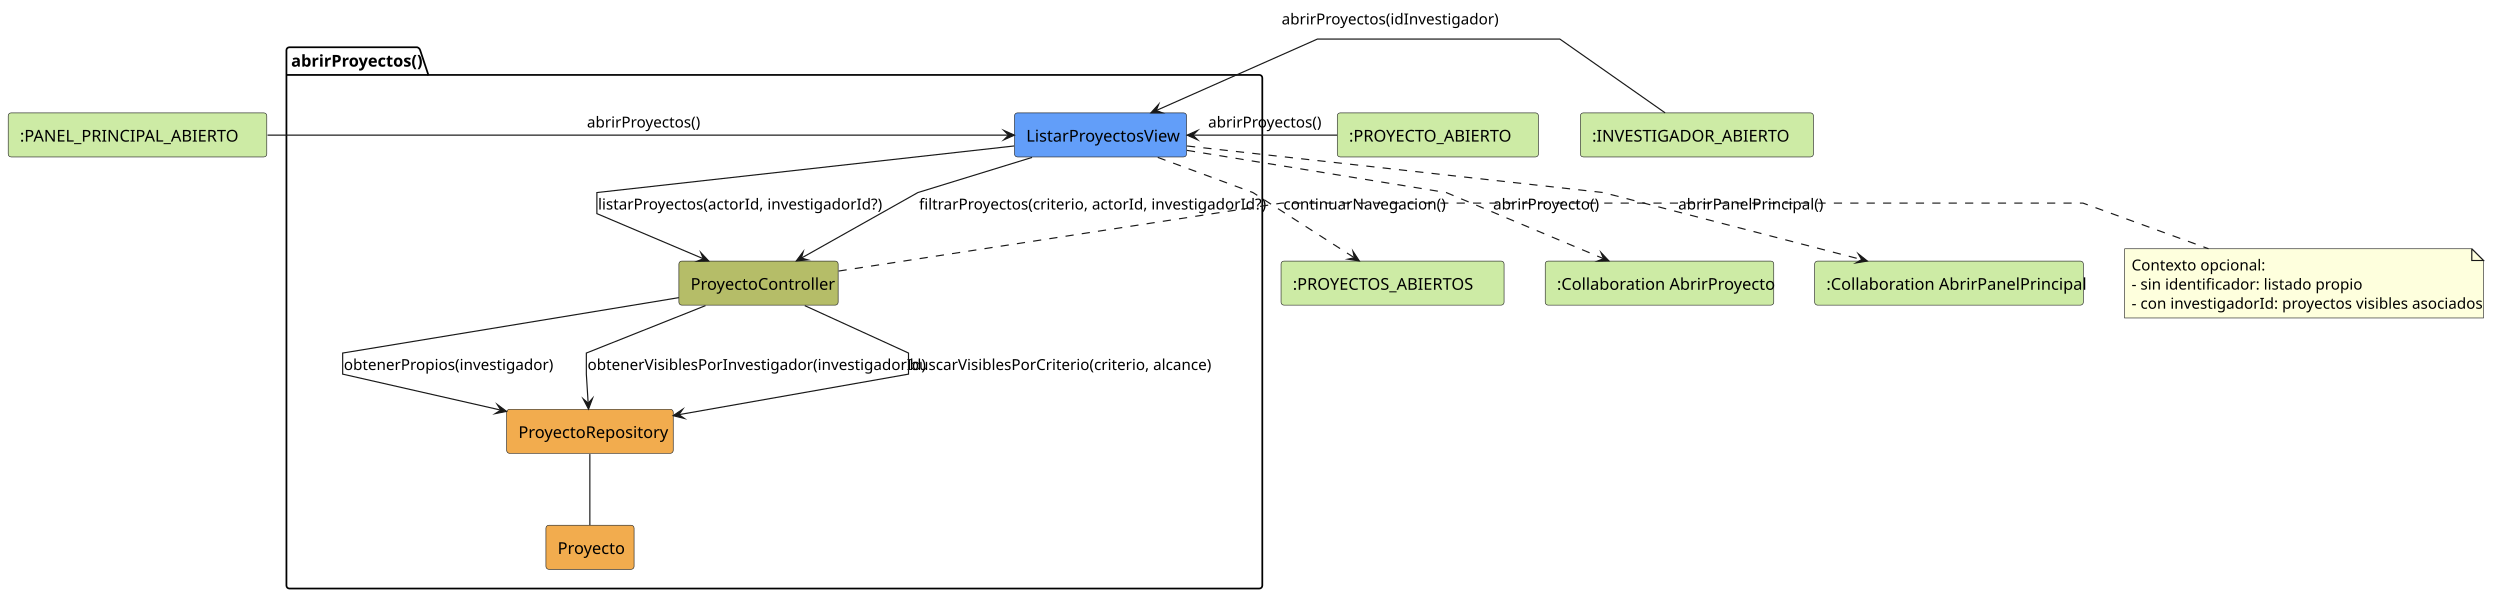
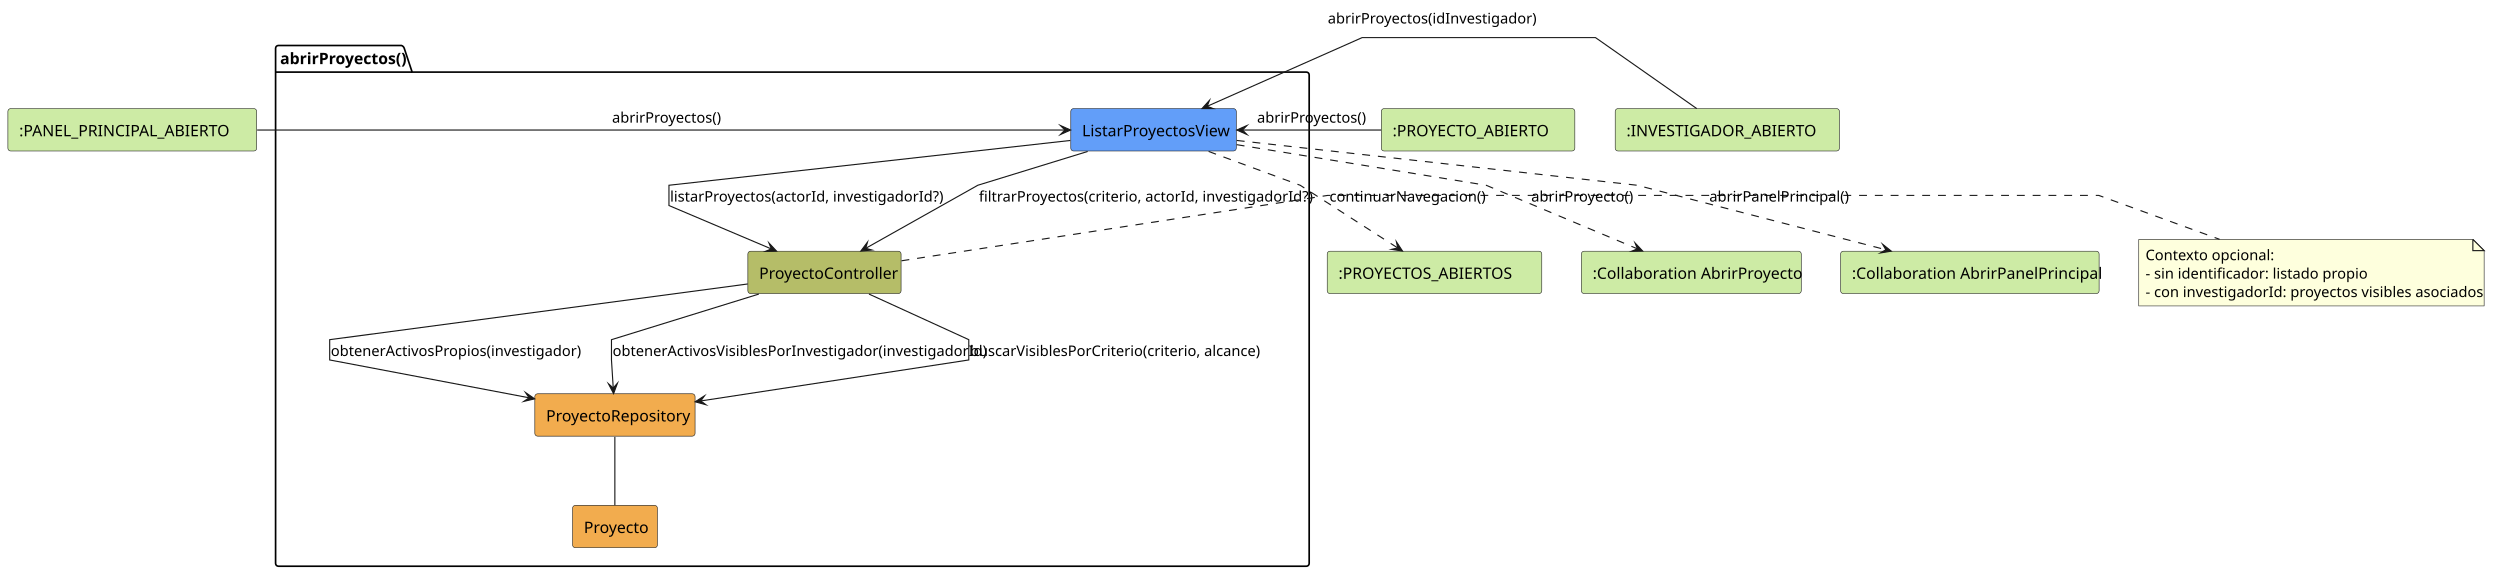
- <svg xmlns="http://www.w3.org/2000/svg" contentStyleType="text/css" data-diagram-type="DESCRIPTION" height="517px" preserveAspectRatio="none" style="width:2134px;height:517px;background:#FFFFFF;" version="1.1" viewBox="0 0 2134 517" width="2134px" zoomAndPan="magnify">
+ <svg xmlns="http://www.w3.org/2000/svg" contentStyleType="text/css" data-diagram-type="DESCRIPTION" height="517px" preserveAspectRatio="none" style="width:2218px;height:517px;background:#FFFFFF;" version="1.1" viewBox="0 0 2218 517" width="2218px" zoomAndPan="magnify">
  <defs />
  <g>
    <g class="cluster" data-qualified-name="abrirProyectos" data-source-line="6" id="ent0004">
-       <path d="M247,40.356 L356.144,40.356 A3.75,3.75 0 0 1 358.644,42.856 L365.644,63.966 L1075,63.966 A2.5,2.5 0 0 1 1077.5,66.466 L1077.5,499.856 A2.5,2.5 0 0 1 1075,502.356 L247,502.356 A2.5,2.5 0 0 1 244.5,499.856 L244.5,42.856 A2.5,2.5 0 0 1 247,40.356" fill="none" style="stroke:#000000;stroke-width:1.5;" />
+       <path d="M247,40.356 L356.144,40.356 A3.75,3.75 0 0 1 358.644,42.856 L365.644,63.966 L1159,63.966 A2.5,2.5 0 0 1 1161.5,66.466 L1161.5,499.856 A2.5,2.5 0 0 1 1159,502.356 L247,502.356 A2.5,2.5 0 0 1 244.5,499.856 L244.5,42.856 A2.5,2.5 0 0 1 247,40.356" fill="none" style="stroke:#000000;stroke-width:1.5;" />
      <line style="stroke:#000000;stroke-width:1.5;" x1="244.5" x2="365.644" y1="63.966" y2="63.966" />
      <text fill="#000000" font-family="sans-serif" font-size="14" font-weight="700" lengthAdjust="spacing" textLength="108.144" x="248.5" y="56.89">abrirProyectos()</text>
    </g>
    <g class="entity" data-qualified-name="abrirProyectos.ListarProyectosView" data-source-line="7" id="ent0005">
-       <rect fill="#629EF9" height="37.609" rx="2.5" ry="2.5" style="stroke:#181818;stroke-width:0.5;" width="146.827" x="866" y="96.356" />
-       <text fill="#000000" font-family="sans-serif" font-size="14" lengthAdjust="spacing" textLength="126.827" x="876" y="120.89">ListarProyectosView</text>
+       <rect fill="#629EF9" height="37.609" rx="2.5" ry="2.5" style="stroke:#181818;stroke-width:0.5;" width="146.827" x="950" y="96.356" />
+       <text fill="#000000" font-family="sans-serif" font-size="14" lengthAdjust="spacing" textLength="126.827" x="960" y="120.89">ListarProyectosView</text>
    </g>
    <g class="entity" data-qualified-name="abrirProyectos.ProyectoController" data-source-line="8" id="ent0006">
-       <rect fill="#B5BD68" height="37.609" rx="2.5" ry="2.5" style="stroke:#181818;stroke-width:0.5;" width="135.938" x="579.5" y="222.856" />
-       <text fill="#000000" font-family="sans-serif" font-size="14" lengthAdjust="spacing" textLength="115.938" x="589.5" y="247.39">ProyectoController</text>
+       <rect fill="#B5BD68" height="37.609" rx="2.5" ry="2.5" style="stroke:#181818;stroke-width:0.5;" width="135.938" x="663.5" y="222.856" />
+       <text fill="#000000" font-family="sans-serif" font-size="14" lengthAdjust="spacing" textLength="115.938" x="673.5" y="247.39">ProyectoController</text>
    </g>
    <g class="entity" data-qualified-name="abrirProyectos.ProyectoRepository" data-source-line="9" id="ent0007">
-       <rect fill="#F2AC4E" height="37.609" rx="2.5" ry="2.5" style="stroke:#181818;stroke-width:0.5;" width="142.165" x="432.5" y="349.356" />
-       <text fill="#000000" font-family="sans-serif" font-size="14" lengthAdjust="spacing" textLength="122.165" x="442.5" y="373.89">ProyectoRepository</text>
+       <rect fill="#F2AC4E" height="37.609" rx="2.5" ry="2.5" style="stroke:#181818;stroke-width:0.5;" width="142.165" x="474.5" y="349.356" />
+       <text fill="#000000" font-family="sans-serif" font-size="14" lengthAdjust="spacing" textLength="122.165" x="484.5" y="373.89">ProyectoRepository</text>
    </g>
    <g class="entity" data-qualified-name="abrirProyectos.Proyecto" data-source-line="10" id="ent0008">
-       <rect fill="#F2AC4E" height="37.609" rx="2.5" ry="2.5" style="stroke:#181818;stroke-width:0.5;" width="75.248" x="466" y="448.356" />
-       <text fill="#000000" font-family="sans-serif" font-size="14" lengthAdjust="spacing" textLength="55.248" x="476" y="472.89">Proyecto</text>
+       <rect fill="#F2AC4E" height="37.609" rx="2.5" ry="2.5" style="stroke:#181818;stroke-width:0.5;" width="75.248" x="508" y="448.356" />
+       <text fill="#000000" font-family="sans-serif" font-size="14" lengthAdjust="spacing" textLength="55.248" x="518" y="472.89">Proyecto</text>
    </g>
    <g class="entity" data-qualified-name="EstadoEntrada1" data-source-line="3" id="ent0001">
      <rect fill="#CDEBA5" height="37.609" rx="2.5" ry="2.5" style="stroke:#181818;stroke-width:0.5;" width="220.737" x="7" y="96.356" />
      <text fill="#000000" font-family="sans-serif" font-size="14" lengthAdjust="spacing" textLength="200.737" x="17" y="120.89">:PANEL_PRINCIPAL_ABIERTO</text>
    </g>
    <g class="entity" data-qualified-name="EstadoEntrada2" data-source-line="4" id="ent0002">
-       <rect fill="#CDEBA5" height="37.609" rx="2.5" ry="2.5" style="stroke:#181818;stroke-width:0.5;" width="171.696" x="1141.5" y="96.356" />
-       <text fill="#000000" font-family="sans-serif" font-size="14" lengthAdjust="spacing" textLength="151.696" x="1151.5" y="120.89">:PROYECTO_ABIERTO</text>
+       <rect fill="#CDEBA5" height="37.609" rx="2.5" ry="2.5" style="stroke:#181818;stroke-width:0.5;" width="171.696" x="1225.5" y="96.356" />
+       <text fill="#000000" font-family="sans-serif" font-size="14" lengthAdjust="spacing" textLength="151.696" x="1235.5" y="120.89">:PROYECTO_ABIERTO</text>
    </g>
    <g class="entity" data-qualified-name="EstadoEntrada3" data-source-line="5" id="ent0003">
-       <rect fill="#CDEBA5" height="37.609" rx="2.5" ry="2.5" style="stroke:#181818;stroke-width:0.5;" width="198.924" x="1349" y="96.356" />
-       <text fill="#000000" font-family="sans-serif" font-size="14" lengthAdjust="spacing" textLength="178.924" x="1359" y="120.89">:INVESTIGADOR_ABIERTO</text>
+       <rect fill="#CDEBA5" height="37.609" rx="2.5" ry="2.5" style="stroke:#181818;stroke-width:0.5;" width="198.924" x="1433" y="96.356" />
+       <text fill="#000000" font-family="sans-serif" font-size="14" lengthAdjust="spacing" textLength="178.924" x="1443" y="120.89">:INVESTIGADOR_ABIERTO</text>
    </g>
    <g class="entity" data-qualified-name="EstadoSalida" data-source-line="13" id="ent0009">
-       <rect fill="#CDEBA5" height="37.609" rx="2.5" ry="2.5" style="stroke:#181818;stroke-width:0.5;" width="190.372" x="1093.5" y="222.856" />
-       <text fill="#000000" font-family="sans-serif" font-size="14" lengthAdjust="spacing" textLength="170.372" x="1103.5" y="247.39">:PROYECTOS_ABIERTOS</text>
+       <rect fill="#CDEBA5" height="37.609" rx="2.5" ry="2.5" style="stroke:#181818;stroke-width:0.5;" width="190.372" x="1177.5" y="222.856" />
+       <text fill="#000000" font-family="sans-serif" font-size="14" lengthAdjust="spacing" textLength="170.372" x="1187.5" y="247.39">:PROYECTOS_ABIERTOS</text>
    </g>
    <g class="entity" data-qualified-name="AbrirProyecto" data-source-line="14" id="ent0010">
-       <rect fill="#CDEBA5" height="37.609" rx="2.5" ry="2.5" style="stroke:#181818;stroke-width:0.5;" width="195.082" x="1319" y="222.856" />
-       <text fill="#000000" font-family="sans-serif" font-size="14" lengthAdjust="spacing" textLength="175.082" x="1329" y="247.39">:Collaboration AbrirProyecto</text>
+       <rect fill="#CDEBA5" height="37.609" rx="2.5" ry="2.5" style="stroke:#181818;stroke-width:0.5;" width="195.082" x="1403" y="222.856" />
+       <text fill="#000000" font-family="sans-serif" font-size="14" lengthAdjust="spacing" textLength="175.082" x="1413" y="247.39">:Collaboration AbrirProyecto</text>
    </g>
    <g class="entity" data-qualified-name="AbrirPanelPrincipal" data-source-line="15" id="ent0011">
-       <rect fill="#CDEBA5" height="37.609" rx="2.5" ry="2.5" style="stroke:#181818;stroke-width:0.5;" width="229.33" x="1549" y="222.856" />
-       <text fill="#000000" font-family="sans-serif" font-size="14" lengthAdjust="spacing" textLength="209.33" x="1559" y="247.39">:Collaboration AbrirPanelPrincipal</text>
+       <rect fill="#CDEBA5" height="37.609" rx="2.5" ry="2.5" style="stroke:#181818;stroke-width:0.5;" width="229.33" x="1633" y="222.856" />
+       <text fill="#000000" font-family="sans-serif" font-size="14" lengthAdjust="spacing" textLength="209.33" x="1643" y="247.39">:Collaboration AbrirPanelPrincipal</text>
    </g>
    <g class="entity" data-qualified-name="GMN21" data-source-line="28" id="ent0022">
-       <path d="M1813.5,212.356 L1813.5,271.411 L2119.922,271.411 L2119.922,222.356 L2109.922,212.356 L1813.5,212.356" fill="#FEFFDD" style="stroke:#181818;stroke-width:0.5;" />
-       <path d="M2109.922,212.356 L2109.922,222.356 L2119.922,222.356 L2109.922,212.356" fill="#FEFFDD" style="stroke:#181818;stroke-width:1;" />
-       <text fill="#000000" font-family="sans-serif" font-size="13" lengthAdjust="spacing" textLength="107.682" x="1819.5" y="230.852">Contexto opcional:</text>
-       <text fill="#000000" font-family="sans-serif" font-size="13" lengthAdjust="spacing" textLength="182.819" x="1819.5" y="247.203">- sin identificador: listado propio</text>
-       <text fill="#000000" font-family="sans-serif" font-size="13" lengthAdjust="spacing" textLength="285.422" x="1819.5" y="263.555">- con investigadorId: proyectos visibles asociados</text>
+       <path d="M1897.5,212.356 L1897.5,271.411 L2203.922,271.411 L2203.922,222.356 L2193.922,212.356 L1897.5,212.356" fill="#FEFFDD" style="stroke:#181818;stroke-width:0.5;" />
+       <path d="M2193.922,212.356 L2193.922,222.356 L2203.922,222.356 L2193.922,212.356" fill="#FEFFDD" style="stroke:#181818;stroke-width:1;" />
+       <text fill="#000000" font-family="sans-serif" font-size="13" lengthAdjust="spacing" textLength="107.682" x="1903.5" y="230.852">Contexto opcional:</text>
+       <text fill="#000000" font-family="sans-serif" font-size="13" lengthAdjust="spacing" textLength="182.819" x="1903.5" y="247.203">- sin identificador: listado propio</text>
+       <text fill="#000000" font-family="sans-serif" font-size="13" lengthAdjust="spacing" textLength="285.422" x="1903.5" y="263.555">- con investigadorId: proyectos visibles asociados</text>
    </g>
    <g class="link" data-entity-1="ent0001" data-entity-2="ent0005" data-link-type="dependency" data-source-line="17" id="lnk12">
-       <path d="M228.36,115.356 C398.94,115.356 716.18,115.356 860.89,115.356" fill="none" id="EstadoEntrada1-to-ListarProyectosView" style="stroke:#181818;stroke-width:1;" />
-       <polygon fill="#181818" points="865.89,115.356,856.89,111.356,860.89,115.356,856.89,119.356,865.89,115.356" style="stroke:#181818;stroke-width:1;stroke-linejoin:miter;stroke-miterlimit:10;" />
-       <text fill="#000000" font-family="sans-serif" font-size="13" lengthAdjust="spacing" textLength="92.466" x="501" y="108.852">abrirProyectos()</text>
+       <path d="M228.14,115.356 C415.66,115.356 785.99,115.356 944.81,115.356" fill="none" id="EstadoEntrada1-to-ListarProyectosView" style="stroke:#181818;stroke-width:1;" />
+       <polygon fill="#181818" points="949.81,115.356,940.81,111.356,944.81,115.356,940.81,119.356,949.81,115.356" style="stroke:#181818;stroke-width:1;stroke-linejoin:miter;stroke-miterlimit:10;" />
+       <text fill="#000000" font-family="sans-serif" font-size="13" lengthAdjust="spacing" textLength="92.466" x="543" y="108.852">abrirProyectos()</text>
    </g>
    <g class="link" data-entity-1="ent0002" data-entity-2="ent0005" data-link-type="dependency" data-source-line="18" id="lnk13">
-       <path d="M1141.38,115.356 C1100.59,115.356 1057.38,115.356 1018.29,115.356" fill="none" id="EstadoEntrada2-to-ListarProyectosView" style="stroke:#181818;stroke-width:1;" />
-       <polygon fill="#181818" points="1013.29,115.356,1022.29,119.356,1018.29,115.356,1022.29,111.356,1013.29,115.356" style="stroke:#181818;stroke-width:1;stroke-linejoin:miter;stroke-miterlimit:10;" />
-       <text fill="#000000" font-family="sans-serif" font-size="13" lengthAdjust="spacing" textLength="92.466" x="1031.25" y="108.852">abrirProyectos()</text>
+       <path d="M1225.38,115.356 C1184.59,115.356 1141.38,115.356 1102.29,115.356" fill="none" id="EstadoEntrada2-to-ListarProyectosView" style="stroke:#181818;stroke-width:1;" />
+       <polygon fill="#181818" points="1097.29,115.356,1106.29,119.356,1102.29,115.356,1106.29,111.356,1097.29,115.356" style="stroke:#181818;stroke-width:1;stroke-linejoin:miter;stroke-miterlimit:10;" />
+       <text fill="#000000" font-family="sans-serif" font-size="13" lengthAdjust="spacing" textLength="92.466" x="1115.25" y="108.852">abrirProyectos()</text>
    </g>
    <g class="link" data-entity-1="ent0003" data-entity-2="ent0005" data-link-type="dependency" data-source-line="19" id="lnk14">
-       <path d="M1421.36,96.336 C1386.8,72.116 1331.5,33.356 1331.5,33.356 C1331.5,33.356 1124.5,33.356 1124.5,33.356 C1124.5,33.356 1041.631,70.091 986.981,94.311" fill="none" id="EstadoEntrada3-to-ListarProyectosView" style="stroke:#181818;stroke-width:1;" />
-       <polygon fill="#181818" points="982.41,96.336,992.259,96.347,986.981,94.311,989.017,89.033,982.41,96.336" style="stroke:#181818;stroke-width:1;stroke-linejoin:miter;stroke-miterlimit:10;" />
-       <text fill="#000000" font-family="sans-serif" font-size="13" lengthAdjust="spacing" textLength="173.405" x="1094" y="20.852">abrirProyectos(idInvestigador)</text>
+       <path d="M1505.36,96.336 C1470.8,72.116 1415.5,33.356 1415.5,33.356 C1415.5,33.356 1208.5,33.356 1208.5,33.356 C1208.5,33.356 1125.631,70.091 1070.981,94.311" fill="none" id="EstadoEntrada3-to-ListarProyectosView" style="stroke:#181818;stroke-width:1;" />
+       <polygon fill="#181818" points="1066.41,96.336,1076.259,96.347,1070.981,94.311,1073.017,89.033,1066.41,96.336" style="stroke:#181818;stroke-width:1;stroke-linejoin:miter;stroke-miterlimit:10;" />
+       <text fill="#000000" font-family="sans-serif" font-size="13" lengthAdjust="spacing" textLength="173.405" x="1178" y="20.852">abrirProyectos(idInvestigador)</text>
    </g>
    <g class="link" data-entity-1="ent0005" data-entity-2="ent0006" data-link-type="dependency" data-source-line="21" id="lnk15">
-       <path d="M865.58,124.606 C742.64,138.336 509.5,164.356 509.5,164.356 C509.5,164.356 509.5,182.356 509.5,182.356 C509.5,182.356 559.817,203.685 600.367,220.875" fill="none" id="ListarProyectosView-to-ProyectoController" style="stroke:#181818;stroke-width:1;" />
-       <polygon fill="#181818" points="604.97,222.826,598.245,215.631,600.367,220.875,595.123,222.996,604.97,222.826" style="stroke:#181818;stroke-width:1;stroke-linejoin:miter;stroke-miterlimit:10;" />
-       <text fill="#000000" font-family="sans-serif" font-size="13" lengthAdjust="spacing" textLength="229.042" x="510.5" y="178.852">listarProyectos(actorId, investigadorId?)</text>
+       <path d="M949.58,124.606 C826.64,138.336 593.5,164.356 593.5,164.356 C593.5,164.356 593.5,182.356 593.5,182.356 C593.5,182.356 643.817,203.685 684.367,220.875" fill="none" id="ListarProyectosView-to-ProyectoController" style="stroke:#181818;stroke-width:1;" />
+       <polygon fill="#181818" points="688.97,222.826,682.245,215.631,684.367,220.875,679.123,222.996,688.97,222.826" style="stroke:#181818;stroke-width:1;stroke-linejoin:miter;stroke-miterlimit:10;" />
+       <text fill="#000000" font-family="sans-serif" font-size="13" lengthAdjust="spacing" textLength="229.042" x="594.5" y="178.852">listarProyectos(actorId, investigadorId?)</text>
    </g>
    <g class="link" data-entity-1="ent0005" data-entity-2="ent0006" data-link-type="dependency" data-source-line="24" id="lnk18">
-       <path d="M880.97,134.366 C836.7,147.986 783.5,164.356 783.5,164.356 C783.5,164.356 724.308,197.655 684.088,220.275" fill="none" id="ListarProyectosView-to-ProyectoController-1" style="stroke:#181818;stroke-width:1;" />
-       <polygon fill="#181818" points="679.73,222.726,689.535,221.801,684.088,220.275,685.614,214.828,679.73,222.726" style="stroke:#181818;stroke-width:1;stroke-linejoin:miter;stroke-miterlimit:10;" />
-       <text fill="#000000" font-family="sans-serif" font-size="13" lengthAdjust="spacing" textLength="276.713" x="784.5" y="178.852">filtrarProyectos(criterio, actorId, investigadorId?)</text>
+       <path d="M964.97,134.366 C920.7,147.986 867.5,164.356 867.5,164.356 C867.5,164.356 808.308,197.655 768.088,220.275" fill="none" id="ListarProyectosView-to-ProyectoController-1" style="stroke:#181818;stroke-width:1;" />
+       <polygon fill="#181818" points="763.73,222.726,773.535,221.801,768.088,220.275,769.614,214.828,763.73,222.726" style="stroke:#181818;stroke-width:1;stroke-linejoin:miter;stroke-miterlimit:10;" />
+       <text fill="#000000" font-family="sans-serif" font-size="13" lengthAdjust="spacing" textLength="276.713" x="868.5" y="178.852">filtrarProyectos(criterio, actorId, investigadorId?)</text>
    </g>
    <g class="link" data-entity-1="ent0006" data-entity-2="ent0007" data-link-type="dependency" data-source-line="22" id="lnk16">
-       <path d="M579.47,254.066 C476.39,271.056 292.5,301.356 292.5,301.356 C292.5,301.356 292.5,319.356 292.5,319.356 C292.5,319.356 366.225,336.127 427.485,350.067" fill="none" id="ProyectoController-to-ProyectoRepository" style="stroke:#181818;stroke-width:1;" />
-       <polygon fill="#181818" points="432.36,351.176,424.472,345.279,427.485,350.067,422.697,353.08,432.36,351.176" style="stroke:#181818;stroke-width:1;stroke-linejoin:miter;stroke-miterlimit:10;" />
-       <text fill="#000000" font-family="sans-serif" font-size="13" lengthAdjust="spacing" textLength="166.924" x="293.5" y="315.852">obtenerPropios(investigador)</text>
+       <path d="M663.39,251.936 C540.08,268.366 292.5,301.356 292.5,301.356 C292.5,301.356 292.5,319.356 292.5,319.356 C292.5,319.356 394.608,338.724 469.438,352.924" fill="none" id="ProyectoController-to-ProyectoRepository" style="stroke:#181818;stroke-width:1;" />
+       <polygon fill="#181818" points="474.35,353.856,466.253,348.249,469.438,352.924,464.762,356.108,474.35,353.856" style="stroke:#181818;stroke-width:1;stroke-linejoin:miter;stroke-miterlimit:10;" />
+       <text fill="#000000" font-family="sans-serif" font-size="13" lengthAdjust="spacing" textLength="208.825" x="293.5" y="315.852">obtenerActivosPropios(investigador)</text>
    </g>
    <g class="link" data-entity-1="ent0006" data-entity-2="ent0007" data-link-type="dependency" data-source-line="23" id="lnk17">
-       <path d="M602.2,260.886 C559,278.076 500.5,301.356 500.5,301.356 C500.5,301.356 500.5,319.356 500.5,319.356 C500.5,319.356 501.208,330.626 502.058,344.216" fill="none" id="ProyectoController-to-ProyectoRepository-1" style="stroke:#181818;stroke-width:1;" />
-       <polygon fill="#181818" points="502.37,349.206,505.8,339.974,502.058,344.216,497.816,340.474,502.37,349.206" style="stroke:#181818;stroke-width:1;stroke-linejoin:miter;stroke-miterlimit:10;" />
-       <text fill="#000000" font-family="sans-serif" font-size="13" lengthAdjust="spacing" textLength="269.534" x="501.5" y="315.852">obtenerVisiblesPorInvestigador(investigadorId)</text>
+       <path d="M673.25,260.886 C617.72,278.076 542.5,301.356 542.5,301.356 C542.5,301.356 542.5,319.356 542.5,319.356 C542.5,319.356 543.208,330.626 544.058,344.216" fill="none" id="ProyectoController-to-ProyectoRepository-1" style="stroke:#181818;stroke-width:1;" />
+       <polygon fill="#181818" points="544.37,349.206,547.8,339.974,544.058,344.216,539.816,340.474,544.37,349.206" style="stroke:#181818;stroke-width:1;stroke-linejoin:miter;stroke-miterlimit:10;" />
+       <text fill="#000000" font-family="sans-serif" font-size="13" lengthAdjust="spacing" textLength="311.435" x="543.5" y="315.852">obtenerActivosVisiblesPorInvestigador(investigadorId)</text>
    </g>
    <g class="link" data-entity-1="ent0006" data-entity-2="ent0007" data-link-type="dependency" data-source-line="25" id="lnk19">
-       <path d="M686.95,260.886 C724.56,278.076 775.5,301.356 775.5,301.356 C775.5,301.356 775.5,319.356 775.5,319.356 C775.5,319.356 660.124,339.718 579.534,353.938" fill="none" id="ProyectoController-to-ProyectoRepository-2" style="stroke:#181818;stroke-width:1;" />
-       <polygon fill="#181818" points="574.61,354.806,584.168,357.182,579.534,353.938,582.778,349.303,574.61,354.806" style="stroke:#181818;stroke-width:1;stroke-linejoin:miter;stroke-miterlimit:10;" />
-       <text fill="#000000" font-family="sans-serif" font-size="13" lengthAdjust="spacing" textLength="245.635" x="776.5" y="315.852">buscarVisiblesPorCriterio(criterio, alcance)</text>
+       <path d="M770.95,260.886 C808.56,278.076 859.5,301.356 859.5,301.356 C859.5,301.356 859.5,319.356 859.5,319.356 C859.5,319.356 714.333,341.551 621.693,355.711" fill="none" id="ProyectoController-to-ProyectoRepository-2" style="stroke:#181818;stroke-width:1;" />
+       <polygon fill="#181818" points="616.75,356.466,626.251,359.061,621.693,355.711,625.042,351.152,616.75,356.466" style="stroke:#181818;stroke-width:1;stroke-linejoin:miter;stroke-miterlimit:10;" />
+       <text fill="#000000" font-family="sans-serif" font-size="13" lengthAdjust="spacing" textLength="245.635" x="860.5" y="315.852">buscarVisiblesPorCriterio(criterio, alcance)</text>
    </g>
    <g class="link" data-entity-1="ent0007" data-entity-2="ent0008" data-link-type="association" data-source-line="26" id="lnk20">
-       <path d="M503.5,387.596 C503.5,404.946 503.5,430.876 503.5,448.196" fill="none" id="ProyectoRepository-Proyecto" style="stroke:#181818;stroke-width:1;" />
+       <path d="M545.5,387.596 C545.5,404.946 545.5,430.876 545.5,448.196" fill="none" id="ProyectoRepository-Proyecto" style="stroke:#181818;stroke-width:1;" />
    </g>
    <g class="link" data-entity-1="ent0006" data-entity-2="ent0022" data-link-type="association" data-source-line="28" id="lnk23">
-       <path d="M715.8,231.376 C840.88,212.186 1094,173.356 1094,173.356 C1094,173.356 1778,173.356 1778,173.356 C1778,173.356 1834.17,193.766 1885.19,212.306" fill="none" id="ProyectoController-GMN21" style="stroke:#181818;stroke-width:1;stroke-dasharray:7,7;" />
+       <path d="M799.8,231.376 C924.88,212.186 1178,173.356 1178,173.356 C1178,173.356 1862,173.356 1862,173.356 C1862,173.356 1918.17,193.766 1969.19,212.306" fill="none" id="ProyectoController-GMN21" style="stroke:#181818;stroke-width:1;stroke-dasharray:7,7;" />
    </g>
    <g class="link" data-entity-1="ent0005" data-entity-2="ent0009" data-link-type="dependency" data-source-line="32" id="lnk24">
-       <path d="M988.28,134.366 C1025.17,147.986 1069.5,164.356 1069.5,164.356 C1069.5,164.356 1120.904,197.403 1156.094,220.023" fill="none" id="ListarProyectosView-to-EstadoSalida" style="stroke:#181818;stroke-width:1;stroke-dasharray:7,7;" />
-       <polygon fill="#181818" points="1160.3,222.726,1154.892,214.495,1156.094,220.023,1150.566,221.225,1160.3,222.726" style="stroke:#181818;stroke-width:1;stroke-linejoin:miter;stroke-miterlimit:10;" />
-       <text fill="#000000" font-family="sans-serif" font-size="13" lengthAdjust="spacing" textLength="130.793" x="1095.5" y="178.852">continuarNavegacion()</text>
+       <path d="M1072.28,134.366 C1109.17,147.986 1153.5,164.356 1153.5,164.356 C1153.5,164.356 1204.904,197.403 1240.094,220.023" fill="none" id="ListarProyectosView-to-EstadoSalida" style="stroke:#181818;stroke-width:1;stroke-dasharray:7,7;" />
+       <polygon fill="#181818" points="1244.3,222.726,1238.892,214.495,1240.094,220.023,1234.566,221.225,1244.3,222.726" style="stroke:#181818;stroke-width:1;stroke-linejoin:miter;stroke-miterlimit:10;" />
+       <text fill="#000000" font-family="sans-serif" font-size="13" lengthAdjust="spacing" textLength="130.793" x="1179.5" y="178.852">continuarNavegacion()</text>
    </g>
    <g class="link" data-entity-1="ent0005" data-entity-2="ent0010" data-link-type="dependency" data-source-line="33" id="lnk25">
-       <path d="M1013.18,128.346 C1100.56,142.566 1234.5,164.356 1234.5,164.356 C1234.5,164.356 1314.941,198.169 1368.761,220.789" fill="none" id="ListarProyectosView-to-AbrirProyecto" style="stroke:#181818;stroke-width:1;stroke-dasharray:7,7;" />
-       <polygon fill="#181818" points="1373.37,222.726,1366.623,215.552,1368.761,220.789,1363.523,222.927,1373.37,222.726" style="stroke:#181818;stroke-width:1;stroke-linejoin:miter;stroke-miterlimit:10;" />
-       <text fill="#000000" font-family="sans-serif" font-size="13" lengthAdjust="spacing" textLength="85.966" x="1274.5" y="178.852">abrirProyecto()</text>
+       <path d="M1097.18,128.346 C1184.56,142.566 1318.5,164.356 1318.5,164.356 C1318.5,164.356 1398.941,198.169 1452.761,220.789" fill="none" id="ListarProyectosView-to-AbrirProyecto" style="stroke:#181818;stroke-width:1;stroke-dasharray:7,7;" />
+       <polygon fill="#181818" points="1457.37,222.726,1450.623,215.552,1452.761,220.789,1447.523,222.927,1457.37,222.726" style="stroke:#181818;stroke-width:1;stroke-linejoin:miter;stroke-miterlimit:10;" />
+       <text fill="#000000" font-family="sans-serif" font-size="13" lengthAdjust="spacing" textLength="85.966" x="1358.5" y="178.852">abrirProyecto()</text>
    </g>
    <g class="link" data-entity-1="ent0005" data-entity-2="ent0011" data-link-type="dependency" data-source-line="34" id="lnk26">
-       <path d="M1013.25,124.606 C1135.91,138.336 1368.5,164.356 1368.5,164.356 C1368.5,164.356 1501.91,198.951 1589.12,221.571" fill="none" id="ListarProyectosView-to-AbrirPanelPrincipal" style="stroke:#181818;stroke-width:1;stroke-dasharray:7,7;" />
-       <polygon fill="#181818" points="1593.96,222.826,1586.253,216.695,1589.12,221.571,1584.244,224.439,1593.96,222.826" style="stroke:#181818;stroke-width:1;stroke-linejoin:miter;stroke-miterlimit:10;" />
-       <text fill="#000000" font-family="sans-serif" font-size="13" lengthAdjust="spacing" textLength="117.768" x="1432.5" y="178.852">abrirPanelPrincipal()</text>
+       <path d="M1097.25,124.606 C1219.91,138.336 1452.5,164.356 1452.5,164.356 C1452.5,164.356 1585.91,198.951 1673.12,221.571" fill="none" id="ListarProyectosView-to-AbrirPanelPrincipal" style="stroke:#181818;stroke-width:1;stroke-dasharray:7,7;" />
+       <polygon fill="#181818" points="1677.96,222.826,1670.253,216.695,1673.12,221.571,1668.244,224.439,1677.96,222.826" style="stroke:#181818;stroke-width:1;stroke-linejoin:miter;stroke-miterlimit:10;" />
+       <text fill="#000000" font-family="sans-serif" font-size="13" lengthAdjust="spacing" textLength="117.768" x="1516.5" y="178.852">abrirPanelPrincipal()</text>
    </g>
  </g>
</svg>
